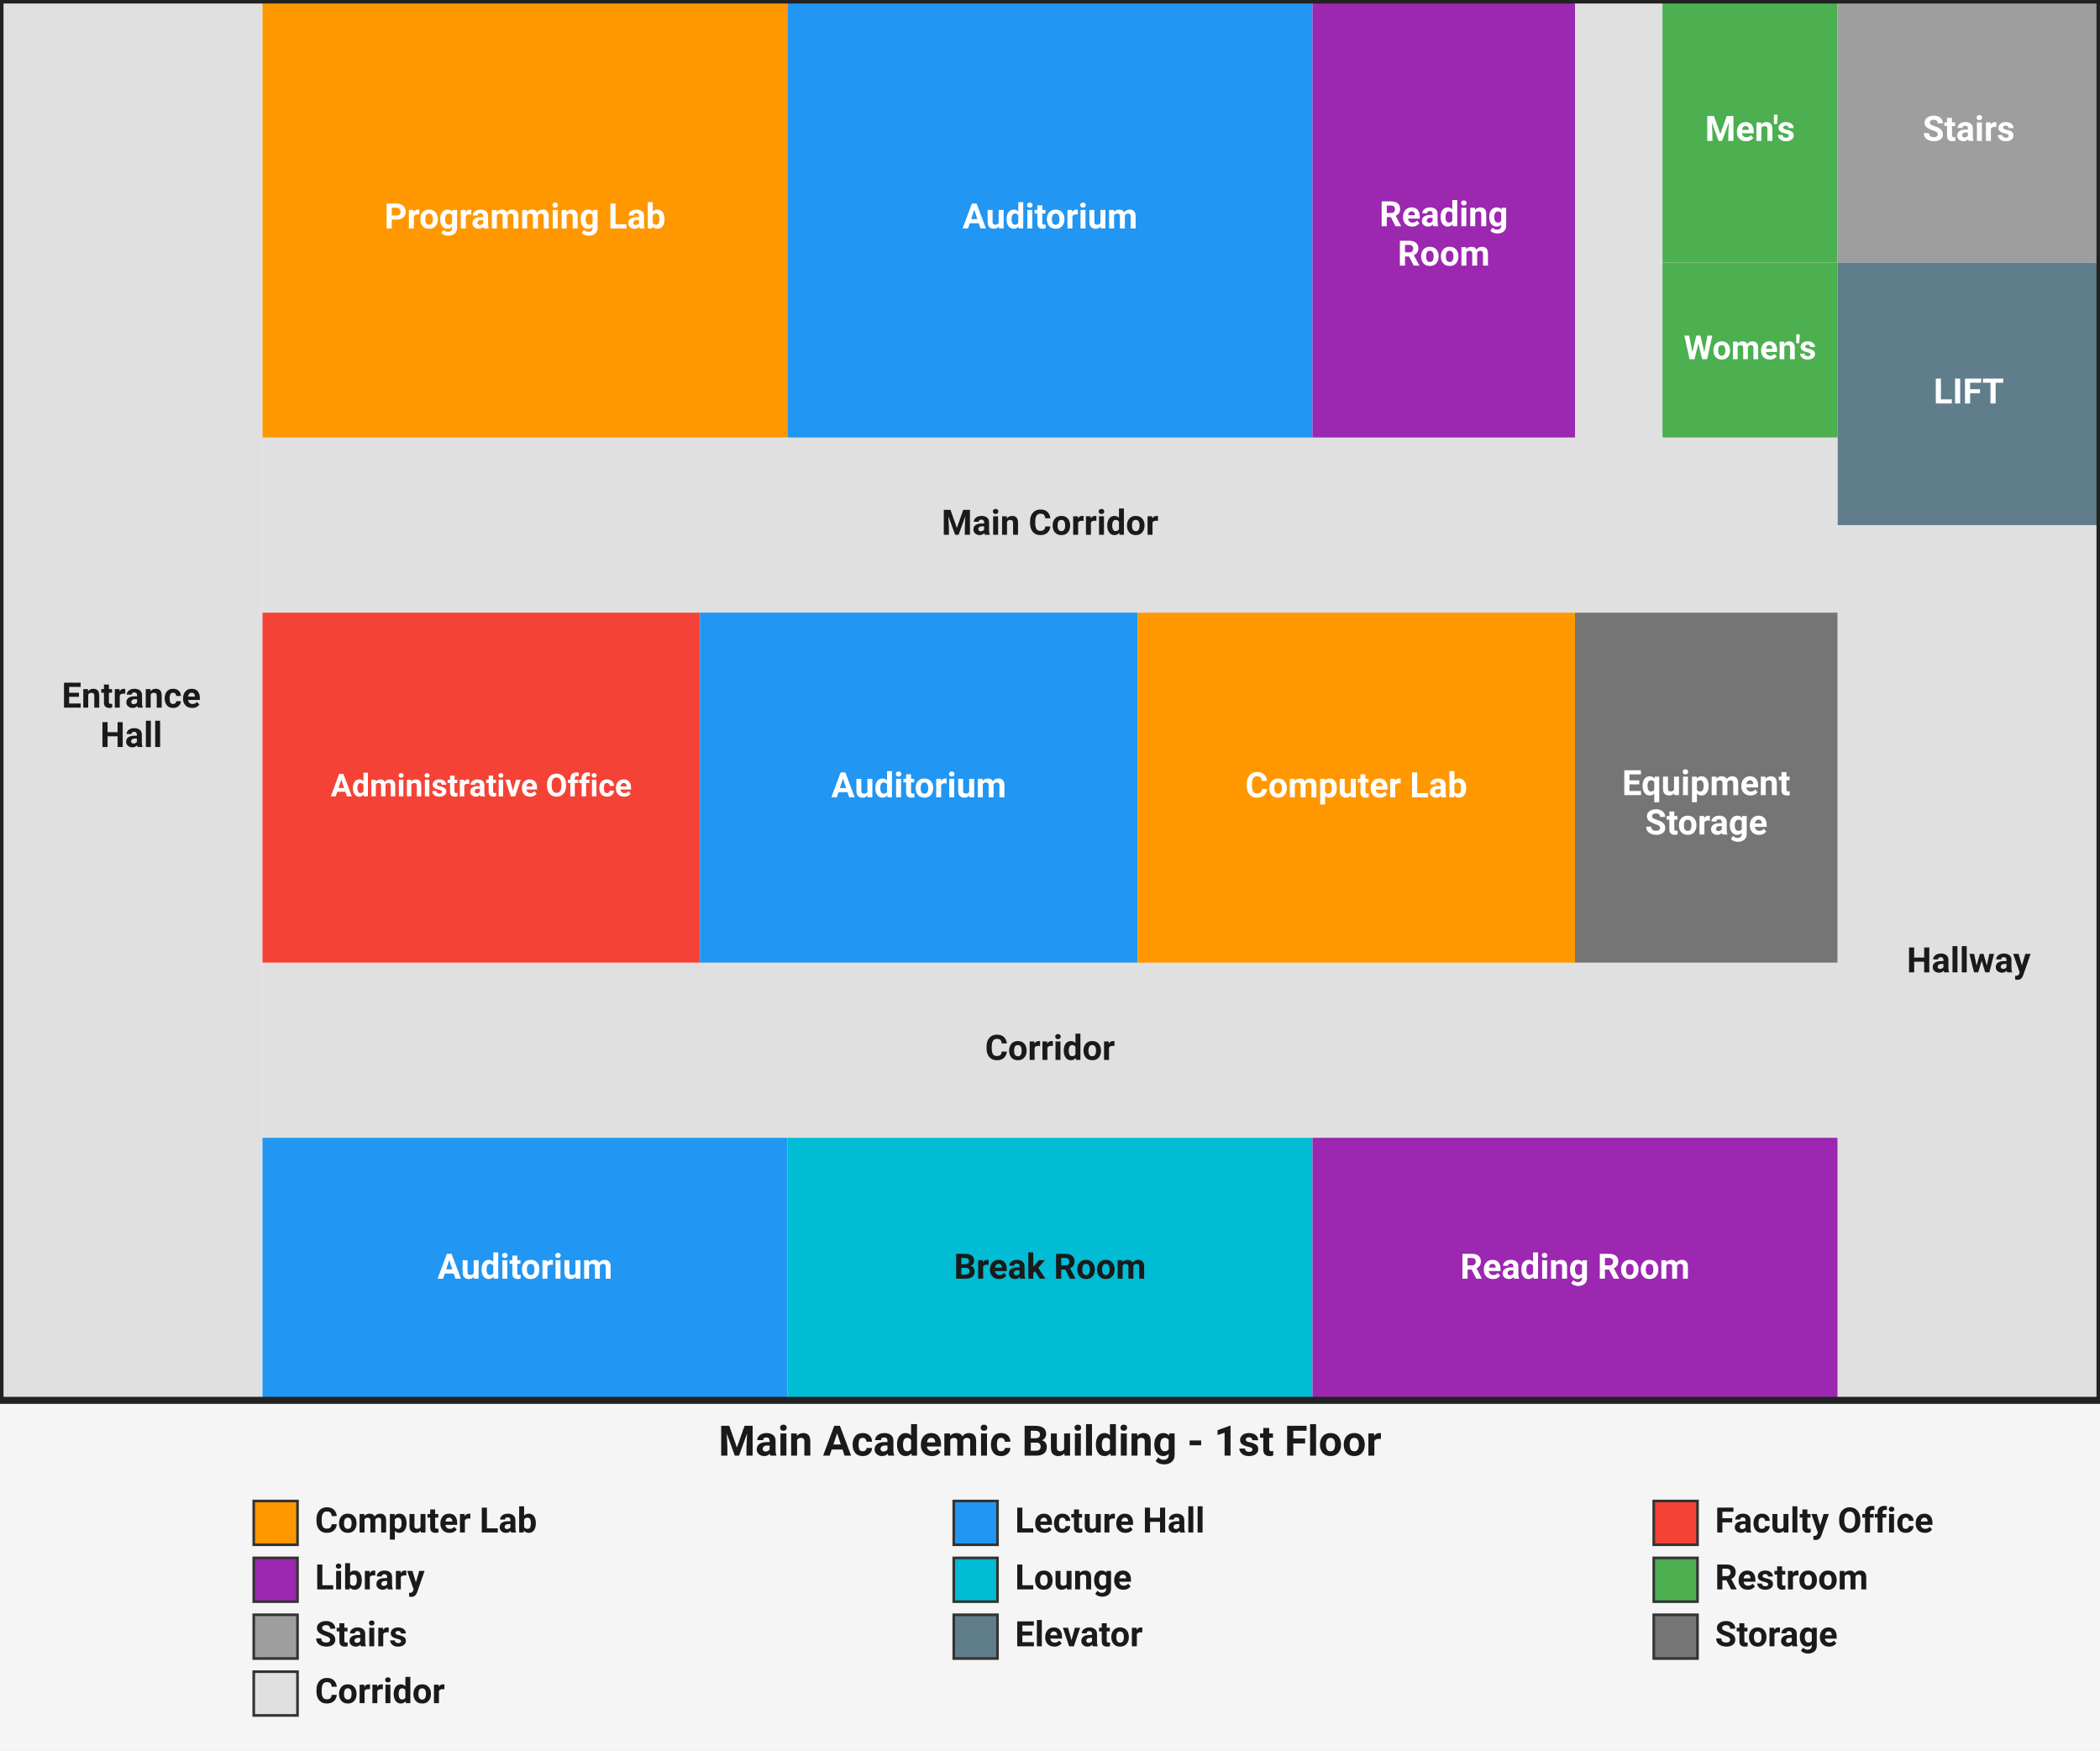
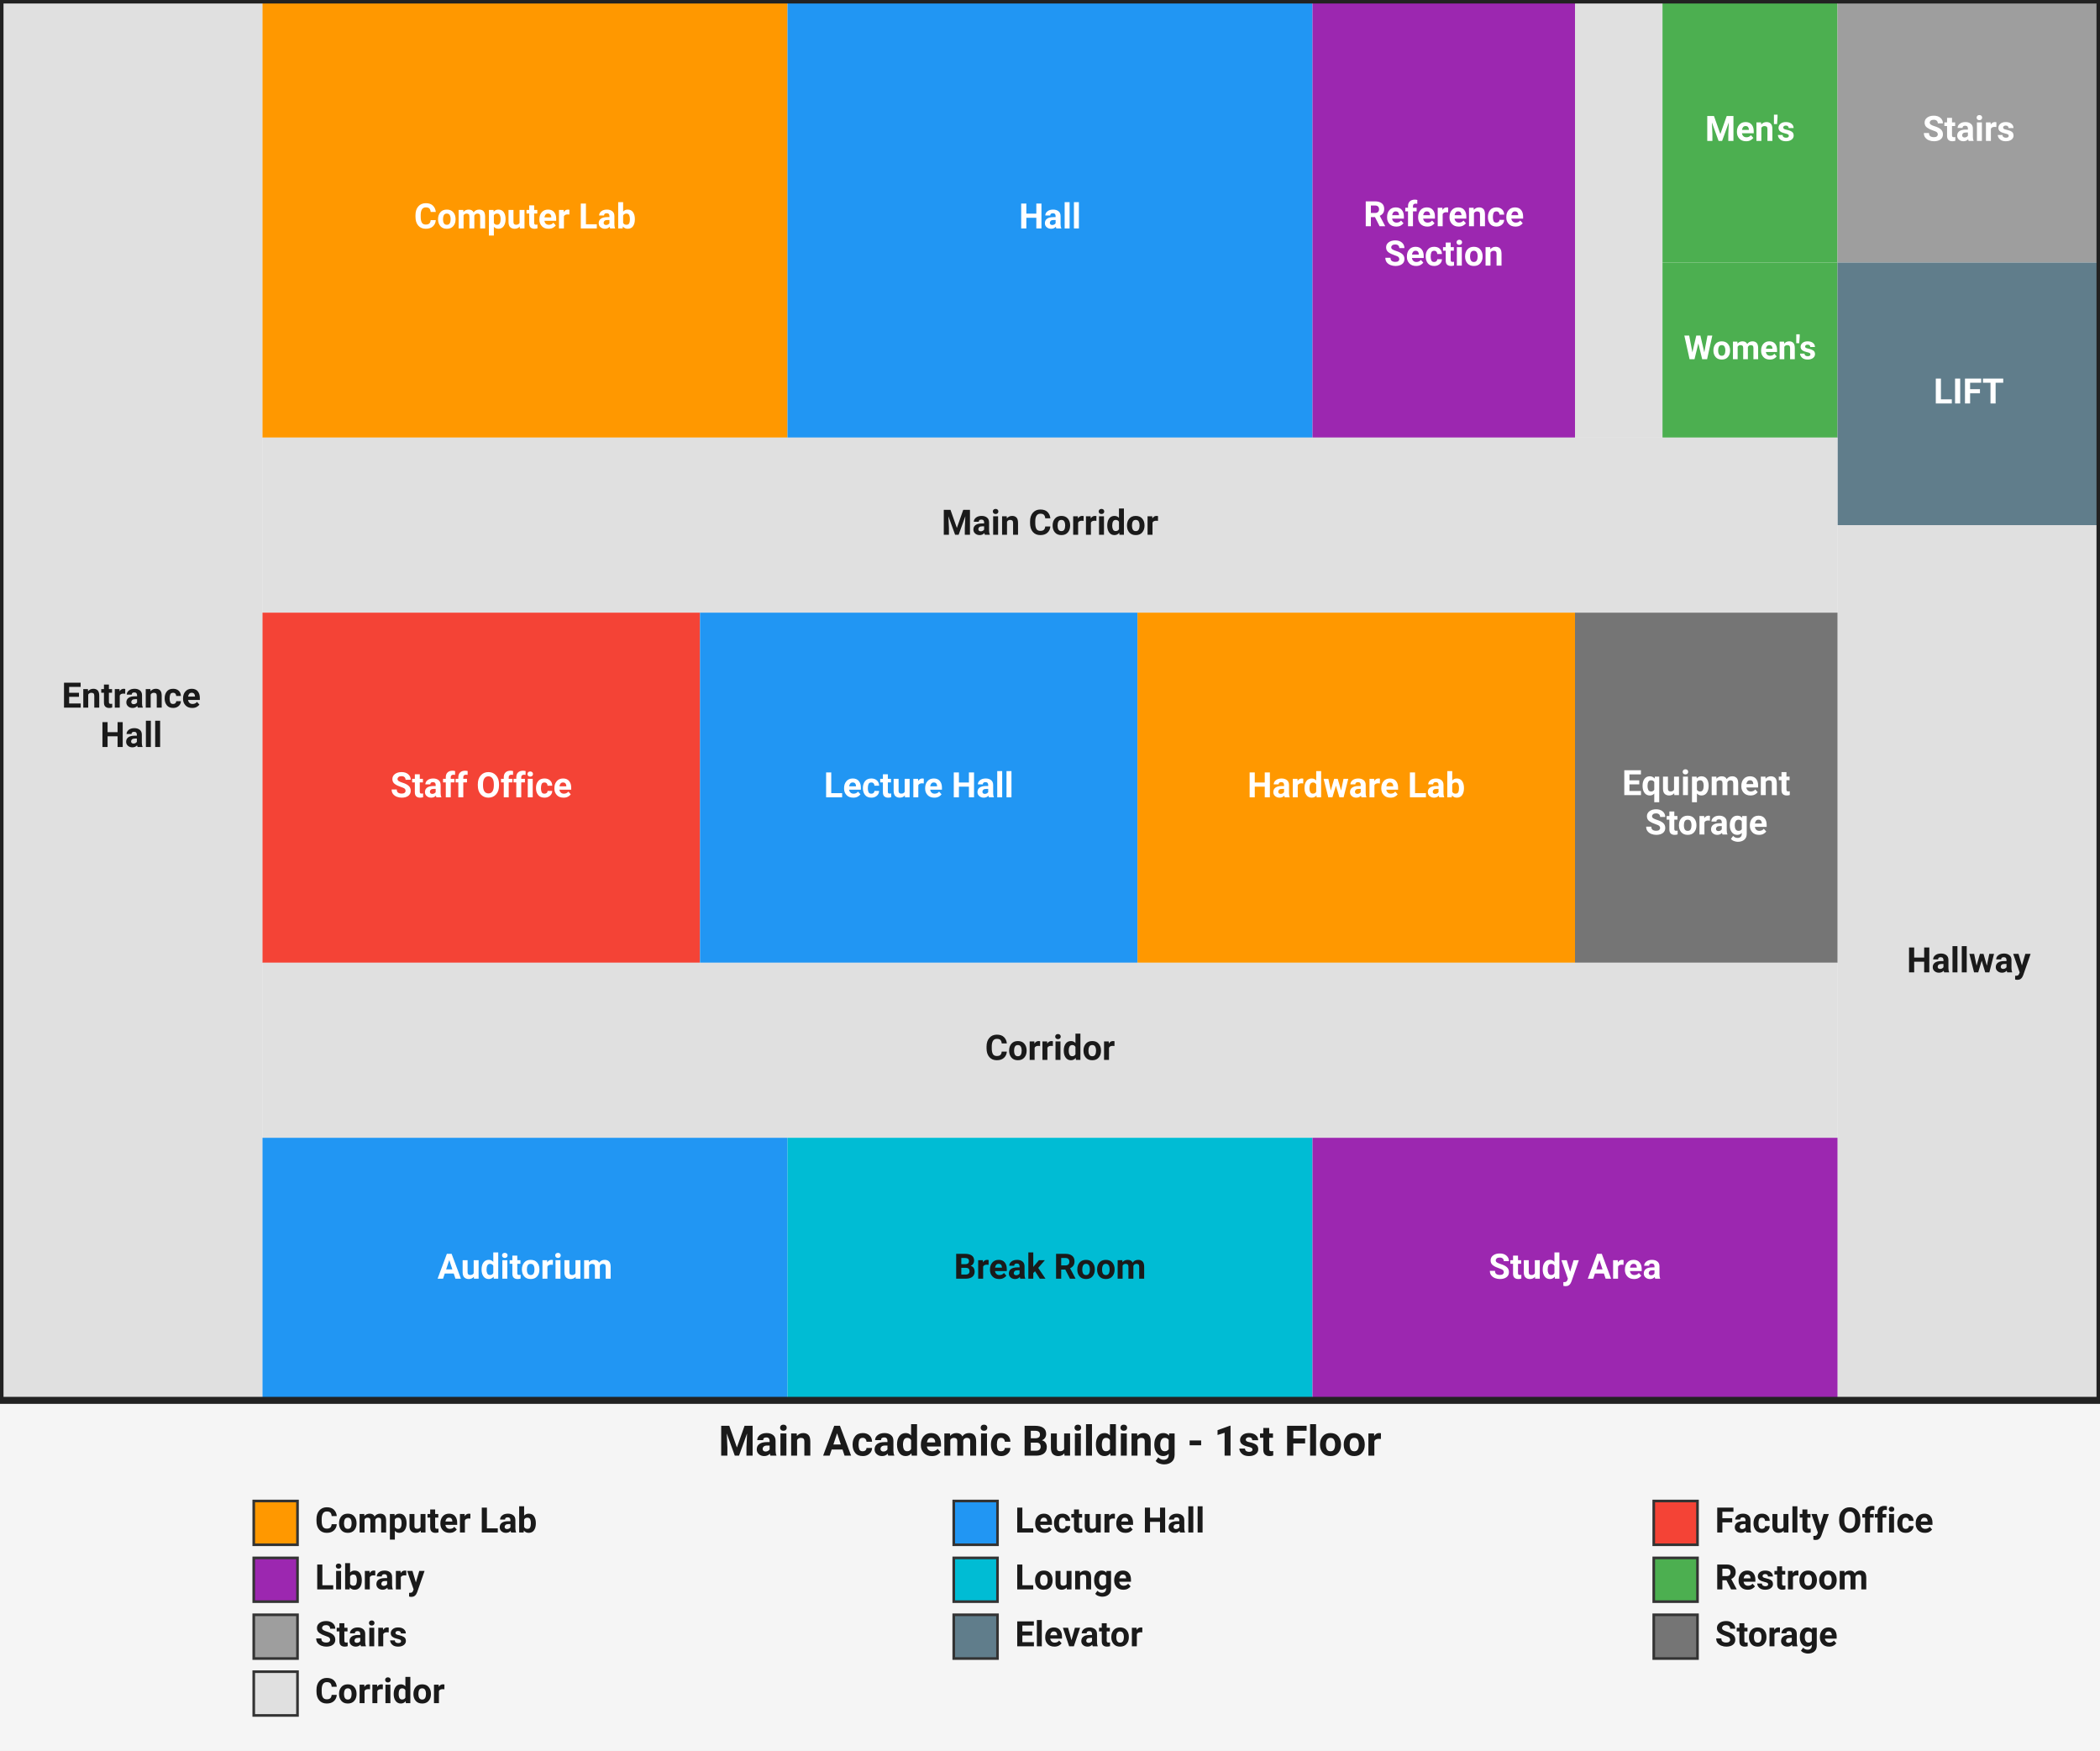
<svg xmlns="http://www.w3.org/2000/svg" viewBox="0 0 2400 2000" width="2400" height="2000" style="display:block; max-width:100%; height:auto;">
  <defs>
    <style>
      text { 
        -webkit-font-smoothing: antialiased;
        -moz-osx-font-smoothing: grayscale;
      }
    </style>
  </defs>
  <rect x="0" y="0" width="2400" height="2000" fill="#f5f5f5" />
  <rect x="0" y="0" width="300" height="1600" fill="#E0E0E0" stroke="none" />
  <g>
    <text x="150.0" y="797.5" font-family="Roboto,Segoe UI,Arial,sans-serif" font-size="40" font-weight="600" fill="#1a1a1a" text-anchor="middle" dominant-baseline="middle">
                  Entrance
                </text>
    <text x="150.0" y="842.5" font-family="Roboto,Segoe UI,Arial,sans-serif" font-size="40" font-weight="600" fill="#1a1a1a" text-anchor="middle" dominant-baseline="middle">
                  Hall
                </text>
  </g>
  <rect x="300" y="0" width="600" height="500" fill="#FF9800" stroke="none" />
  <text x="600.0" y="250.0" font-family="Roboto,Segoe UI,Arial,sans-serif" font-size="40" font-weight="600" fill="white" text-anchor="middle" dominant-baseline="middle">
-               Programming Lab
+               Computer Lab
            </text>
  <rect x="900" y="0" width="600" height="500" fill="#2196F3" stroke="none" />
  <text x="1200.0" y="250.0" font-family="Roboto,Segoe UI,Arial,sans-serif" font-size="40" font-weight="600" fill="white" text-anchor="middle" dominant-baseline="middle">
-               Auditorium
+               Hall
            </text>
  <rect x="1500" y="0" width="300" height="500" fill="#9C27B0" stroke="none" />
  <g>
    <text x="1650.0" y="247.5" font-family="Roboto,Segoe UI,Arial,sans-serif" font-size="40" font-weight="600" fill="white" text-anchor="middle" dominant-baseline="middle">
-                   Reading
+                   Reference
                </text>
    <text x="1650.0" y="292.5" font-family="Roboto,Segoe UI,Arial,sans-serif" font-size="40" font-weight="600" fill="white" text-anchor="middle" dominant-baseline="middle">
-                   Room
+                   Section
                </text>
  </g>
  <rect x="1800" y="0" width="100" height="500" fill="#E0E0E0" stroke="none" />
  <rect x="1900" y="0" width="200" height="300" fill="#4CAF50" stroke="none" />
  <text x="2000.0" y="150.0" font-family="Roboto,Segoe UI,Arial,sans-serif" font-size="40" font-weight="600" fill="white" text-anchor="middle" dominant-baseline="middle">
              Men's
            </text>
  <rect x="1900" y="300" width="200" height="200" fill="#4CAF50" stroke="none" />
  <text x="2000.0" y="400.0" font-family="Roboto,Segoe UI,Arial,sans-serif" font-size="38" font-weight="600" fill="white" text-anchor="middle" dominant-baseline="middle">
              Women's
            </text>
  <rect x="2100" y="0" width="300" height="300" fill="#9E9E9E" stroke="none" />
  <text x="2250.0" y="150.0" font-family="Roboto,Segoe UI,Arial,sans-serif" font-size="40" font-weight="600" fill="white" text-anchor="middle" dominant-baseline="middle">
              Stairs
            </text>
  <rect x="2100" y="300" width="300" height="300" fill="#607D8B" stroke="none" />
  <text x="2250.0" y="450.0" font-family="Roboto,Segoe UI,Arial,sans-serif" font-size="40" font-weight="600" fill="white" text-anchor="middle" dominant-baseline="middle">
              LIFT
            </text>
  <rect x="2100" y="600" width="300" height="1000" fill="#E0E0E0" stroke="none" />
  <text x="2250.0" y="1100.0" font-family="Roboto,Segoe UI,Arial,sans-serif" font-size="40" font-weight="600" fill="#1a1a1a" text-anchor="middle" dominant-baseline="middle">
              Hallway
            </text>
  <rect x="300" y="500" width="1800" height="200" fill="#E0E0E0" stroke="none" />
  <text x="1200.0" y="600.0" font-family="Roboto,Segoe UI,Arial,sans-serif" font-size="40" font-weight="600" fill="#1a1a1a" text-anchor="middle" dominant-baseline="middle">
              Main Corridor
            </text>
  <rect x="1800" y="500" width="100" height="100" fill="#E0E0E0" stroke="none" />
  <rect x="300" y="700" width="500" height="400" fill="#F44336" stroke="none" />
-   <text x="550.0" y="900.0" font-family="Roboto,Segoe UI,Arial,sans-serif" font-size="36" font-weight="600" fill="white" text-anchor="middle" dominant-baseline="middle">
-               Administrative Office
+   <text x="550.0" y="900.0" font-family="Roboto,Segoe UI,Arial,sans-serif" font-size="40" font-weight="600" fill="white" text-anchor="middle" dominant-baseline="middle">
+               Staff Office
            </text>
  <rect x="800" y="700" width="500" height="400" fill="#2196F3" stroke="none" />
  <text x="1050.0" y="900.0" font-family="Roboto,Segoe UI,Arial,sans-serif" font-size="40" font-weight="600" fill="white" text-anchor="middle" dominant-baseline="middle">
-               Auditorium
+               Lecture Hall
            </text>
  <rect x="1300" y="700" width="500" height="400" fill="#FF9800" stroke="none" />
  <text x="1550.0" y="900.0" font-family="Roboto,Segoe UI,Arial,sans-serif" font-size="40" font-weight="600" fill="white" text-anchor="middle" dominant-baseline="middle">
-               Computer Lab
+               Hardware Lab
            </text>
  <rect x="1800" y="700" width="300" height="400" fill="#757575" stroke="none" />
  <g>
    <text x="1950.0" y="897.5" font-family="Roboto,Segoe UI,Arial,sans-serif" font-size="40" font-weight="600" fill="white" text-anchor="middle" dominant-baseline="middle">
                  Equipment
                </text>
    <text x="1950.0" y="942.5" font-family="Roboto,Segoe UI,Arial,sans-serif" font-size="40" font-weight="600" fill="white" text-anchor="middle" dominant-baseline="middle">
                  Storage
                </text>
  </g>
  <rect x="300" y="1100" width="1800" height="200" fill="#E0E0E0" stroke="none" />
  <text x="1200.0" y="1200.0" font-family="Roboto,Segoe UI,Arial,sans-serif" font-size="40" font-weight="600" fill="#1a1a1a" text-anchor="middle" dominant-baseline="middle">
              Corridor
            </text>
  <rect x="300" y="1300" width="600" height="300" fill="#2196F3" stroke="none" />
  <text x="600.0" y="1450.0" font-family="Roboto,Segoe UI,Arial,sans-serif" font-size="40" font-weight="600" fill="white" text-anchor="middle" dominant-baseline="middle">
              Auditorium
            </text>
  <rect x="900" y="1300" width="600" height="300" fill="#00BCD4" stroke="none" />
  <text x="1200.0" y="1450.0" font-family="Roboto,Segoe UI,Arial,sans-serif" font-size="40" font-weight="600" fill="#1a1a1a" text-anchor="middle" dominant-baseline="middle">
              Break Room
            </text>
  <rect x="1500" y="1300" width="600" height="300" fill="#9C27B0" stroke="none" />
  <text x="1800.0" y="1450.0" font-family="Roboto,Segoe UI,Arial,sans-serif" font-size="40" font-weight="600" fill="white" text-anchor="middle" dominant-baseline="middle">
-               Reading Room
+               Study Area
            </text>
  <rect x="0" y="0" width="2400" height="1600" fill="none" stroke="#222" stroke-width="8" />
  <text x="1200.0" y="1650" font-family="Roboto,Segoe UI,Arial,sans-serif" font-size="48" font-weight="700" fill="#1a1a1a" text-anchor="middle" dominant-baseline="middle">
          Main Academic Building - 1st Floor
        </text>
  <rect x="290.0" y="1715.0" width="50" height="50" fill="#FF9800" stroke="#333" stroke-width="3" />
  <text x="360.0" y="1740" font-family="Roboto,Segoe UI,Arial,sans-serif" font-size="40" font-weight="700" fill="#1a1a1a" text-anchor="start" dominant-baseline="middle">
          Computer Lab
        </text>
  <rect x="1090.0" y="1715.0" width="50" height="50" fill="#2196F3" stroke="#333" stroke-width="3" />
  <text x="1160.0" y="1740" font-family="Roboto,Segoe UI,Arial,sans-serif" font-size="40" font-weight="700" fill="#1a1a1a" text-anchor="start" dominant-baseline="middle">
          Lecture Hall
        </text>
  <rect x="1890.0" y="1715.0" width="50" height="50" fill="#F44336" stroke="#333" stroke-width="3" />
  <text x="1960.0" y="1740" font-family="Roboto,Segoe UI,Arial,sans-serif" font-size="40" font-weight="700" fill="#1a1a1a" text-anchor="start" dominant-baseline="middle">
          Faculty Office
        </text>
  <rect x="290.0" y="1780.0" width="50" height="50" fill="#9C27B0" stroke="#333" stroke-width="3" />
  <text x="360.0" y="1805" font-family="Roboto,Segoe UI,Arial,sans-serif" font-size="40" font-weight="700" fill="#1a1a1a" text-anchor="start" dominant-baseline="middle">
          Library
        </text>
  <rect x="1090.0" y="1780.0" width="50" height="50" fill="#00BCD4" stroke="#333" stroke-width="3" />
  <text x="1160.0" y="1805" font-family="Roboto,Segoe UI,Arial,sans-serif" font-size="40" font-weight="700" fill="#1a1a1a" text-anchor="start" dominant-baseline="middle">
          Lounge
        </text>
  <rect x="1890.0" y="1780.0" width="50" height="50" fill="#4CAF50" stroke="#333" stroke-width="3" />
  <text x="1960.0" y="1805" font-family="Roboto,Segoe UI,Arial,sans-serif" font-size="40" font-weight="700" fill="#1a1a1a" text-anchor="start" dominant-baseline="middle">
          Restroom
        </text>
  <rect x="290.0" y="1845.0" width="50" height="50" fill="#9E9E9E" stroke="#333" stroke-width="3" />
  <text x="360.0" y="1870" font-family="Roboto,Segoe UI,Arial,sans-serif" font-size="40" font-weight="700" fill="#1a1a1a" text-anchor="start" dominant-baseline="middle">
          Stairs
        </text>
  <rect x="1090.0" y="1845.0" width="50" height="50" fill="#607D8B" stroke="#333" stroke-width="3" />
  <text x="1160.0" y="1870" font-family="Roboto,Segoe UI,Arial,sans-serif" font-size="40" font-weight="700" fill="#1a1a1a" text-anchor="start" dominant-baseline="middle">
          Elevator
        </text>
  <rect x="1890.0" y="1845.0" width="50" height="50" fill="#757575" stroke="#333" stroke-width="3" />
  <text x="1960.0" y="1870" font-family="Roboto,Segoe UI,Arial,sans-serif" font-size="40" font-weight="700" fill="#1a1a1a" text-anchor="start" dominant-baseline="middle">
          Storage
        </text>
  <rect x="290.0" y="1910.0" width="50" height="50" fill="#E0E0E0" stroke="#333" stroke-width="3" />
  <text x="360.0" y="1935" font-family="Roboto,Segoe UI,Arial,sans-serif" font-size="40" font-weight="700" fill="#1a1a1a" text-anchor="start" dominant-baseline="middle">
          Corridor
        </text>
</svg>
